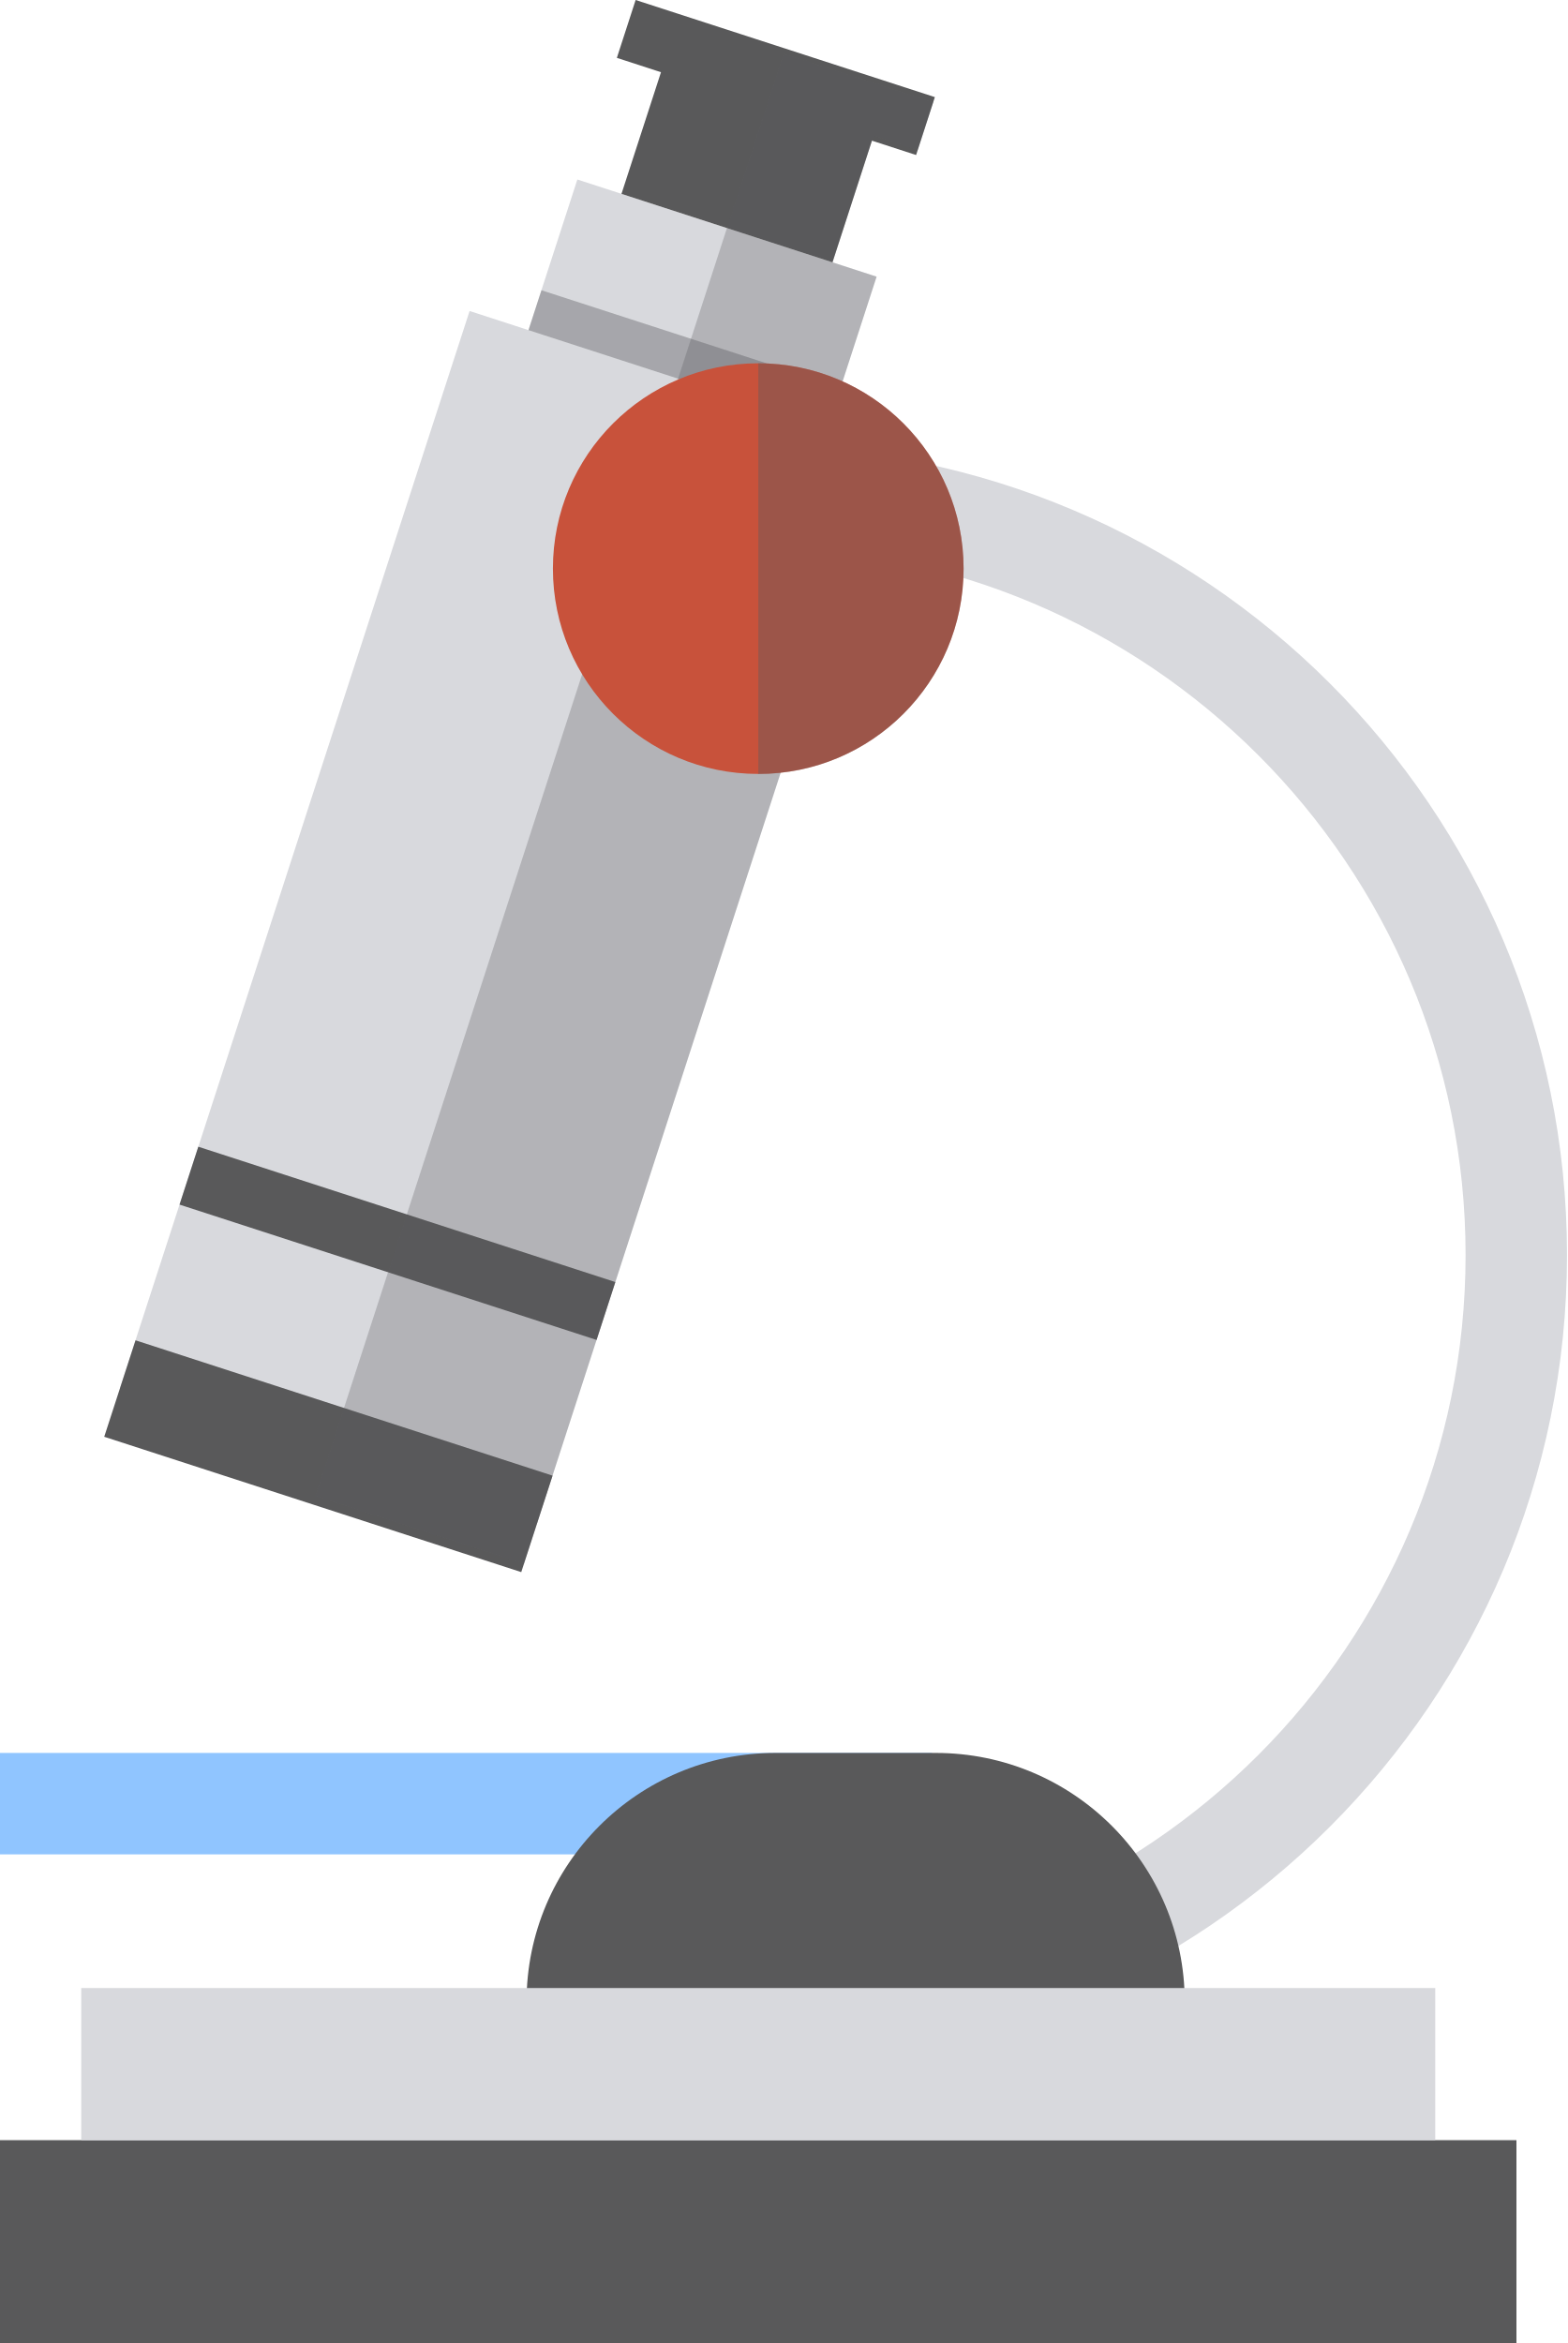
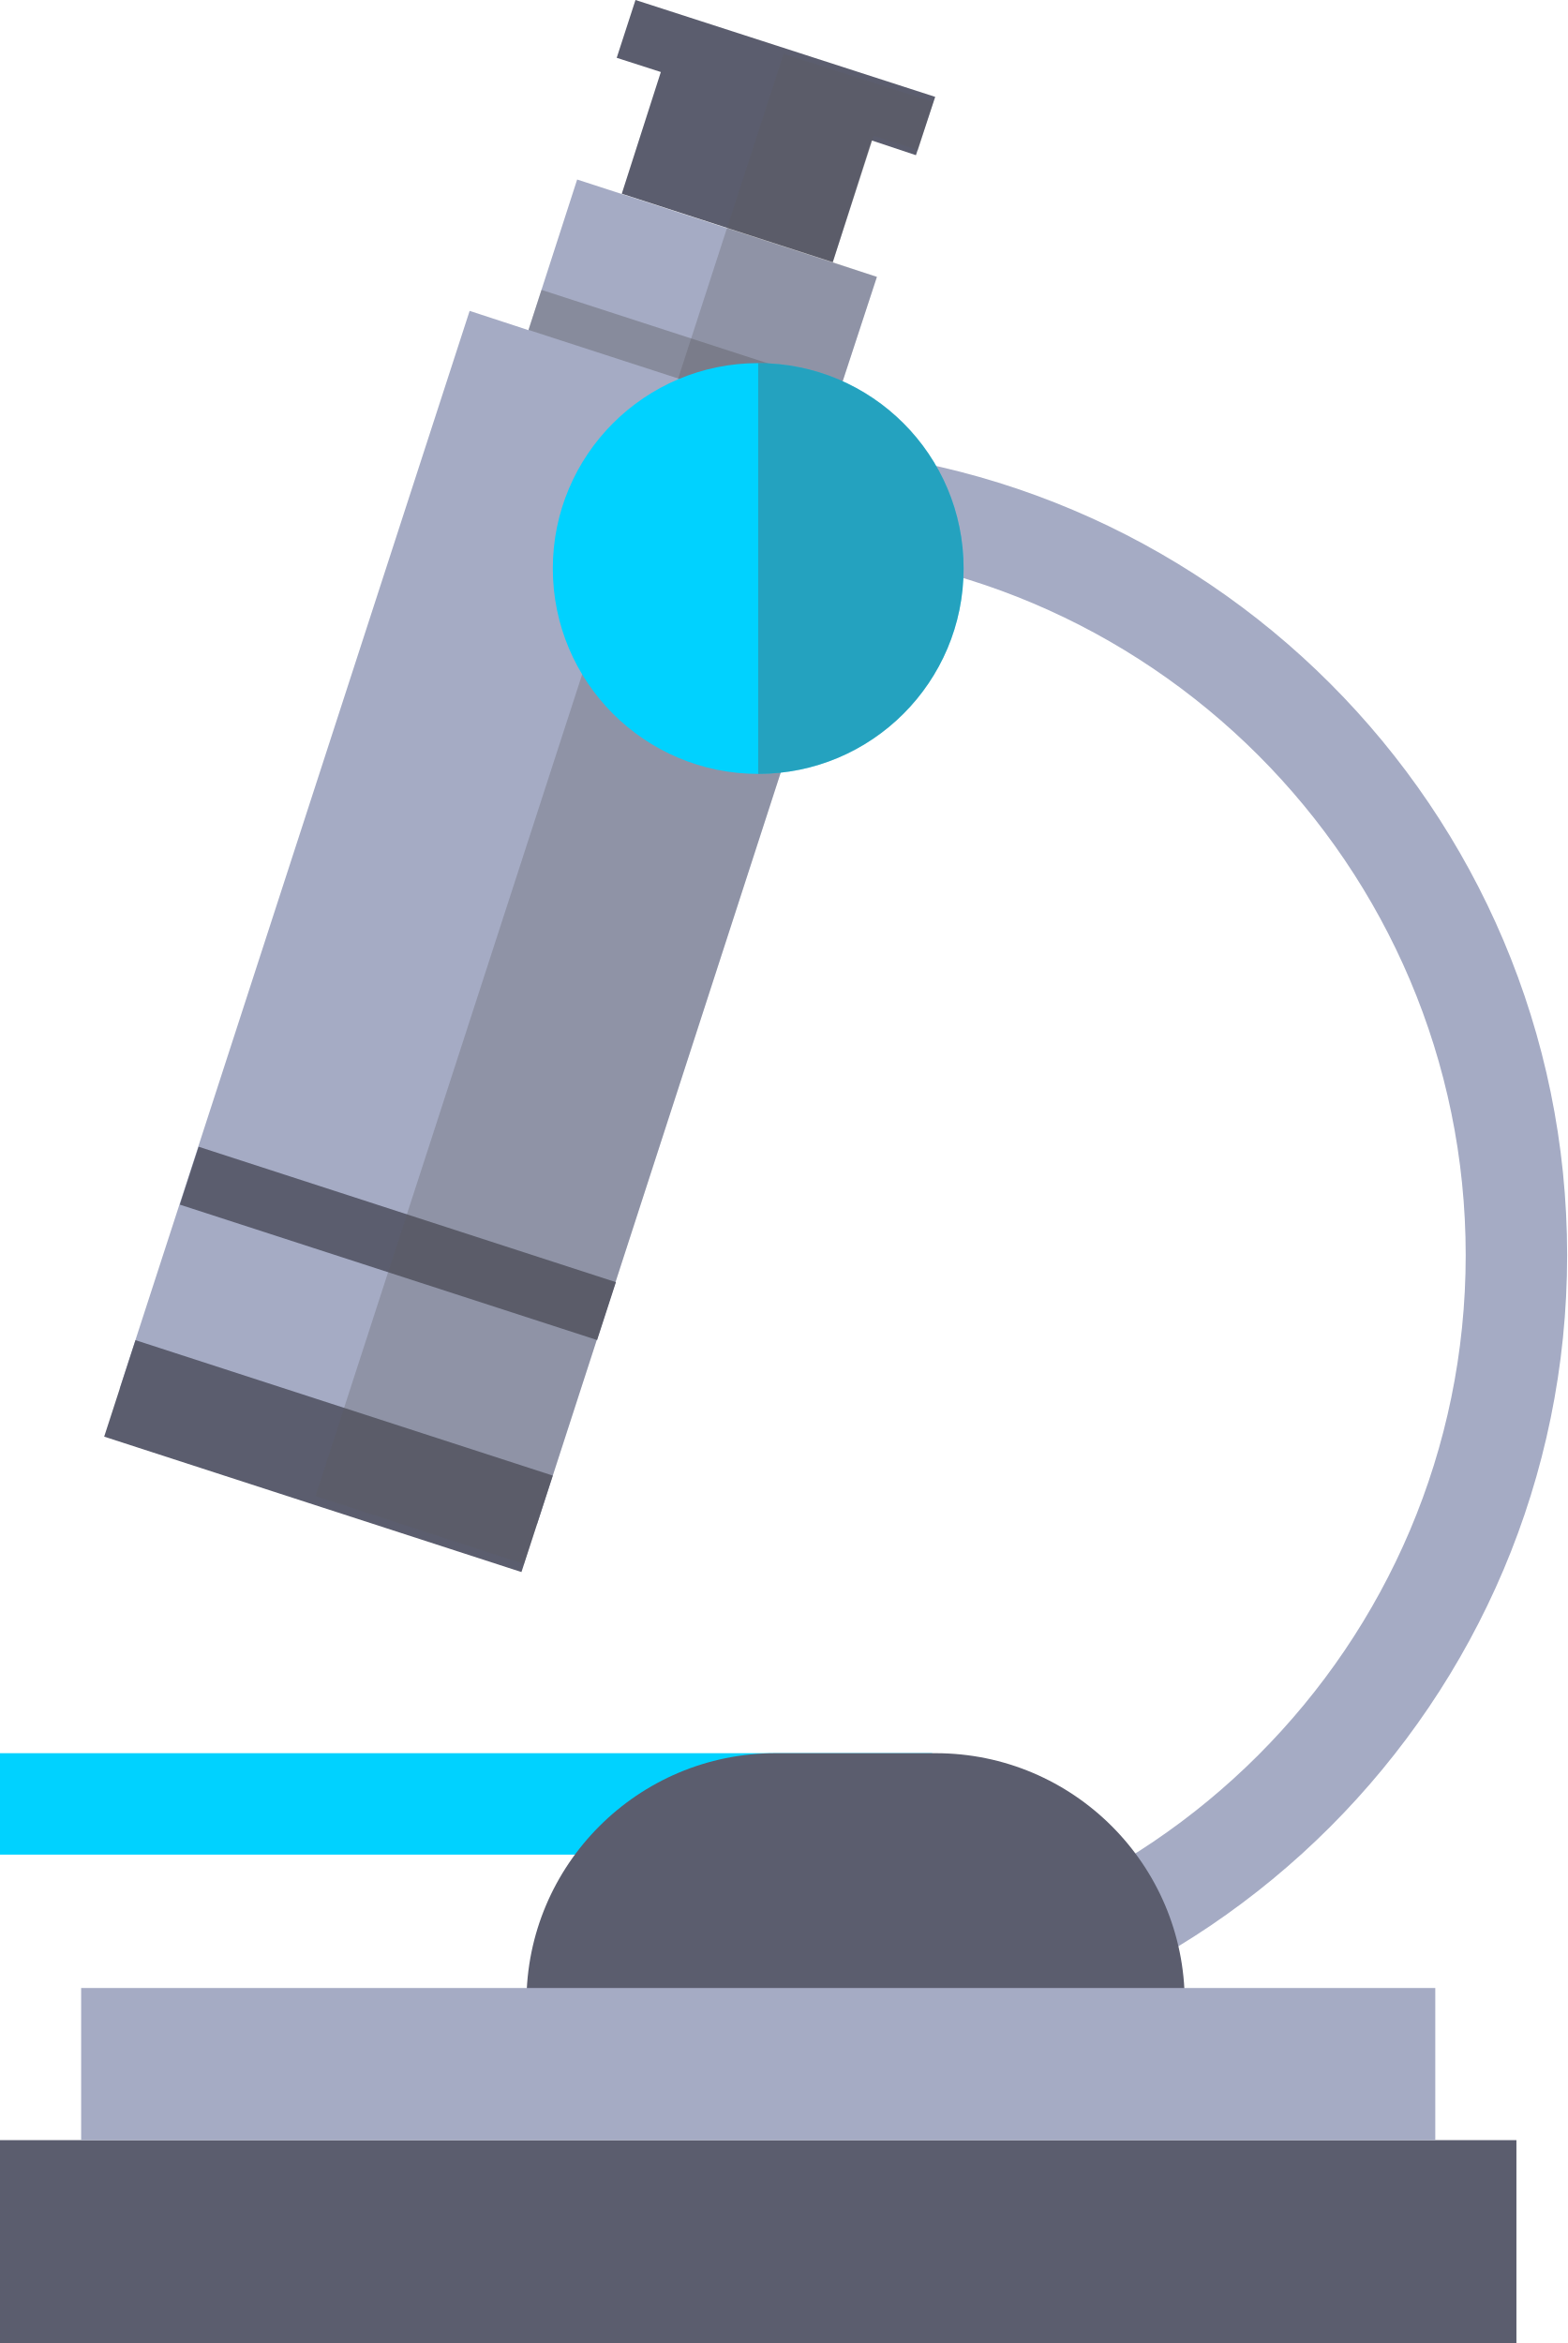
- <svg xmlns="http://www.w3.org/2000/svg" viewBox="0 0 309.03 462.04">
-   <defs>
-     <style>.cls-1{fill:#d8d9dd;}.cls-2{fill:#90c5ff;}.cls-3{fill:#59595a;}.cls-4,.cls-5{fill:#5b5b5f;isolation:isolate;}.cls-4{opacity:0.3;}.cls-5{opacity:0.4;}.cls-6{fill:#c8523b;}</style>
-   </defs>
-   <g id="Layer_2" data-name="Layer 2">
-     <g id="Layer_1-2" data-name="Layer 1">
-       <path class="cls-1" d="M149.52,407V387C226.45,387,289,324.43,289,247.5S226.44,108,149.51,108V88C237.47,88,309,159.54,309,247.5S237.47,407,149.52,407Z" />
-       <rect class="cls-2" y="345.68" width="183.78" height="20" />
-       <path class="cls-3" d="M184.53,345.68H152.92a49.09,49.09,0,0,0-49.09,49.09H233.62A49.09,49.09,0,0,0,184.53,345.68Z" />
-       <polygon class="cls-1" points="163.22 84.25 172.86 54.56 113.85 35.4 104.21 65.1 92.6 61.33 23.63 273.82 105.86 300.51 174.83 88.02 163.22 84.25" />
-       <rect class="cls-3" x="54.76" y="243.93" width="20" height="86.46" transform="translate(-228.37 260.12) rotate(-72.02)" />
-       <rect class="cls-3" x="72.38" y="201.96" width="12" height="86.46" transform="translate(-179.04 244.05) rotate(-72.02)" />
-       <polygon class="cls-3" points="184.35 19.15 125.34 0 121.64 11.41 130.34 14.24 122.55 38.23 164.16 51.73 171.94 27.74 180.65 30.57 184.35 19.15" />
-       <polygon class="cls-4" points="163.22 84.25 172.86 54.56 164.16 51.73 172.26 26.75 180.97 29.58 184.03 20.14 154.52 10.56 62.19 295.03 103.31 308.38 105.86 300.51 105.86 300.51 174.83 88.02 163.22 84.25" />
-       <rect class="cls-5" x="130.86" y="39.72" width="8.27" height="62.04" transform="translate(26.04 177.31) rotate(-72.02)" />
-       <rect class="cls-3" y="422.04" width="299.03" height="40" />
-       <rect class="cls-1" x="16.02" y="392.04" width="267" height="30" />
-       <circle class="cls-6" cx="149.52" cy="112.13" r="40.49" />
-       <path class="cls-5" d="M149.52,71.64v81a40.49,40.49,0,1,0,0-81Z" />
+ <svg xmlns="http://www.w3.org/2000/svg" version="1.1" id="Layer_1" x="0px" y="0px" viewBox="0 0 309 462" style="enable-background:new 0 0 309 462;" xml:space="preserve">
+   <style type="text/css">
+ 	.st0{fill:#A5ABC4;}
+ 	.st1{fill:#00D2FF;}
+ 	.st2{fill:#5B5D6E;}
+ 	.st3{opacity:0.3;fill:#5B5B5F;enable-background:new    ;}
+ 	.st4{opacity:0.4;fill:#5B5B5F;enable-background:new    ;}
+ </style>
+   <g id="Layer_2">
+     <g id="Layer_1-2">
+       <path class="st0" d="M149.5,407v-20c76.9,0,139.5-62.6,139.5-139.5S226.4,108,149.5,108V88c88,0,159.5,71.5,159.5,159.5    S237.5,407,149.5,407z" />
+       <rect y="345.7" class="st1" width="183.8" height="20" />
+       <path class="st2" d="M184.5,345.7h-31.6c-27.1,0-49.1,22-49.1,49.1h129.8C233.6,367.7,211.6,345.7,184.5,345.7z" />
+       <polygon class="st0" points="163.2,84.2 172.9,54.6 113.8,35.4 104.2,65.1 92.6,61.3 23.6,273.8 105.9,300.5 174.8,88   " />
+       <rect x="54.8" y="243.9" transform="matrix(0.3087 -0.9512 0.9512 0.3087 -228.3734 260.1155)" class="st2" width="20" height="86.5" />
+       <rect x="72.4" y="202" transform="matrix(0.3087 -0.9512 0.9512 0.3087 -179.0316 244.043)" class="st2" width="12" height="86.5" />
+       <polygon class="st2" points="184.4,19.1 125.3,0 121.6,11.4 130.3,14.2 122.6,38.2 164.2,51.7 171.9,27.7 180.6,30.6   " />
+       <polygon class="st3" points="163.2,84.2 172.9,54.6 164.2,51.7 172.3,26.8 181,29.6 184,20.1 154.5,10.6 62.2,295 103.3,308.4     105.9,300.5 105.9,300.5 174.8,88   " />
+       <rect x="130.9" y="39.7" transform="matrix(0.3087 -0.9512 0.9512 0.3087 26.0358 177.31)" class="st4" width="8.3" height="62" />
+       <rect y="422" class="st2" width="299" height="40" />
+       <rect x="16" y="392" class="st0" width="267" height="30" />
+       <circle class="st1" cx="149.5" cy="112.1" r="40.5" />
+       <path class="st4" d="M149.5,71.6v81c22.4,0,40.5-18.1,40.5-40.5S171.9,71.6,149.5,71.6z" />
    </g>
  </g>
</svg>
